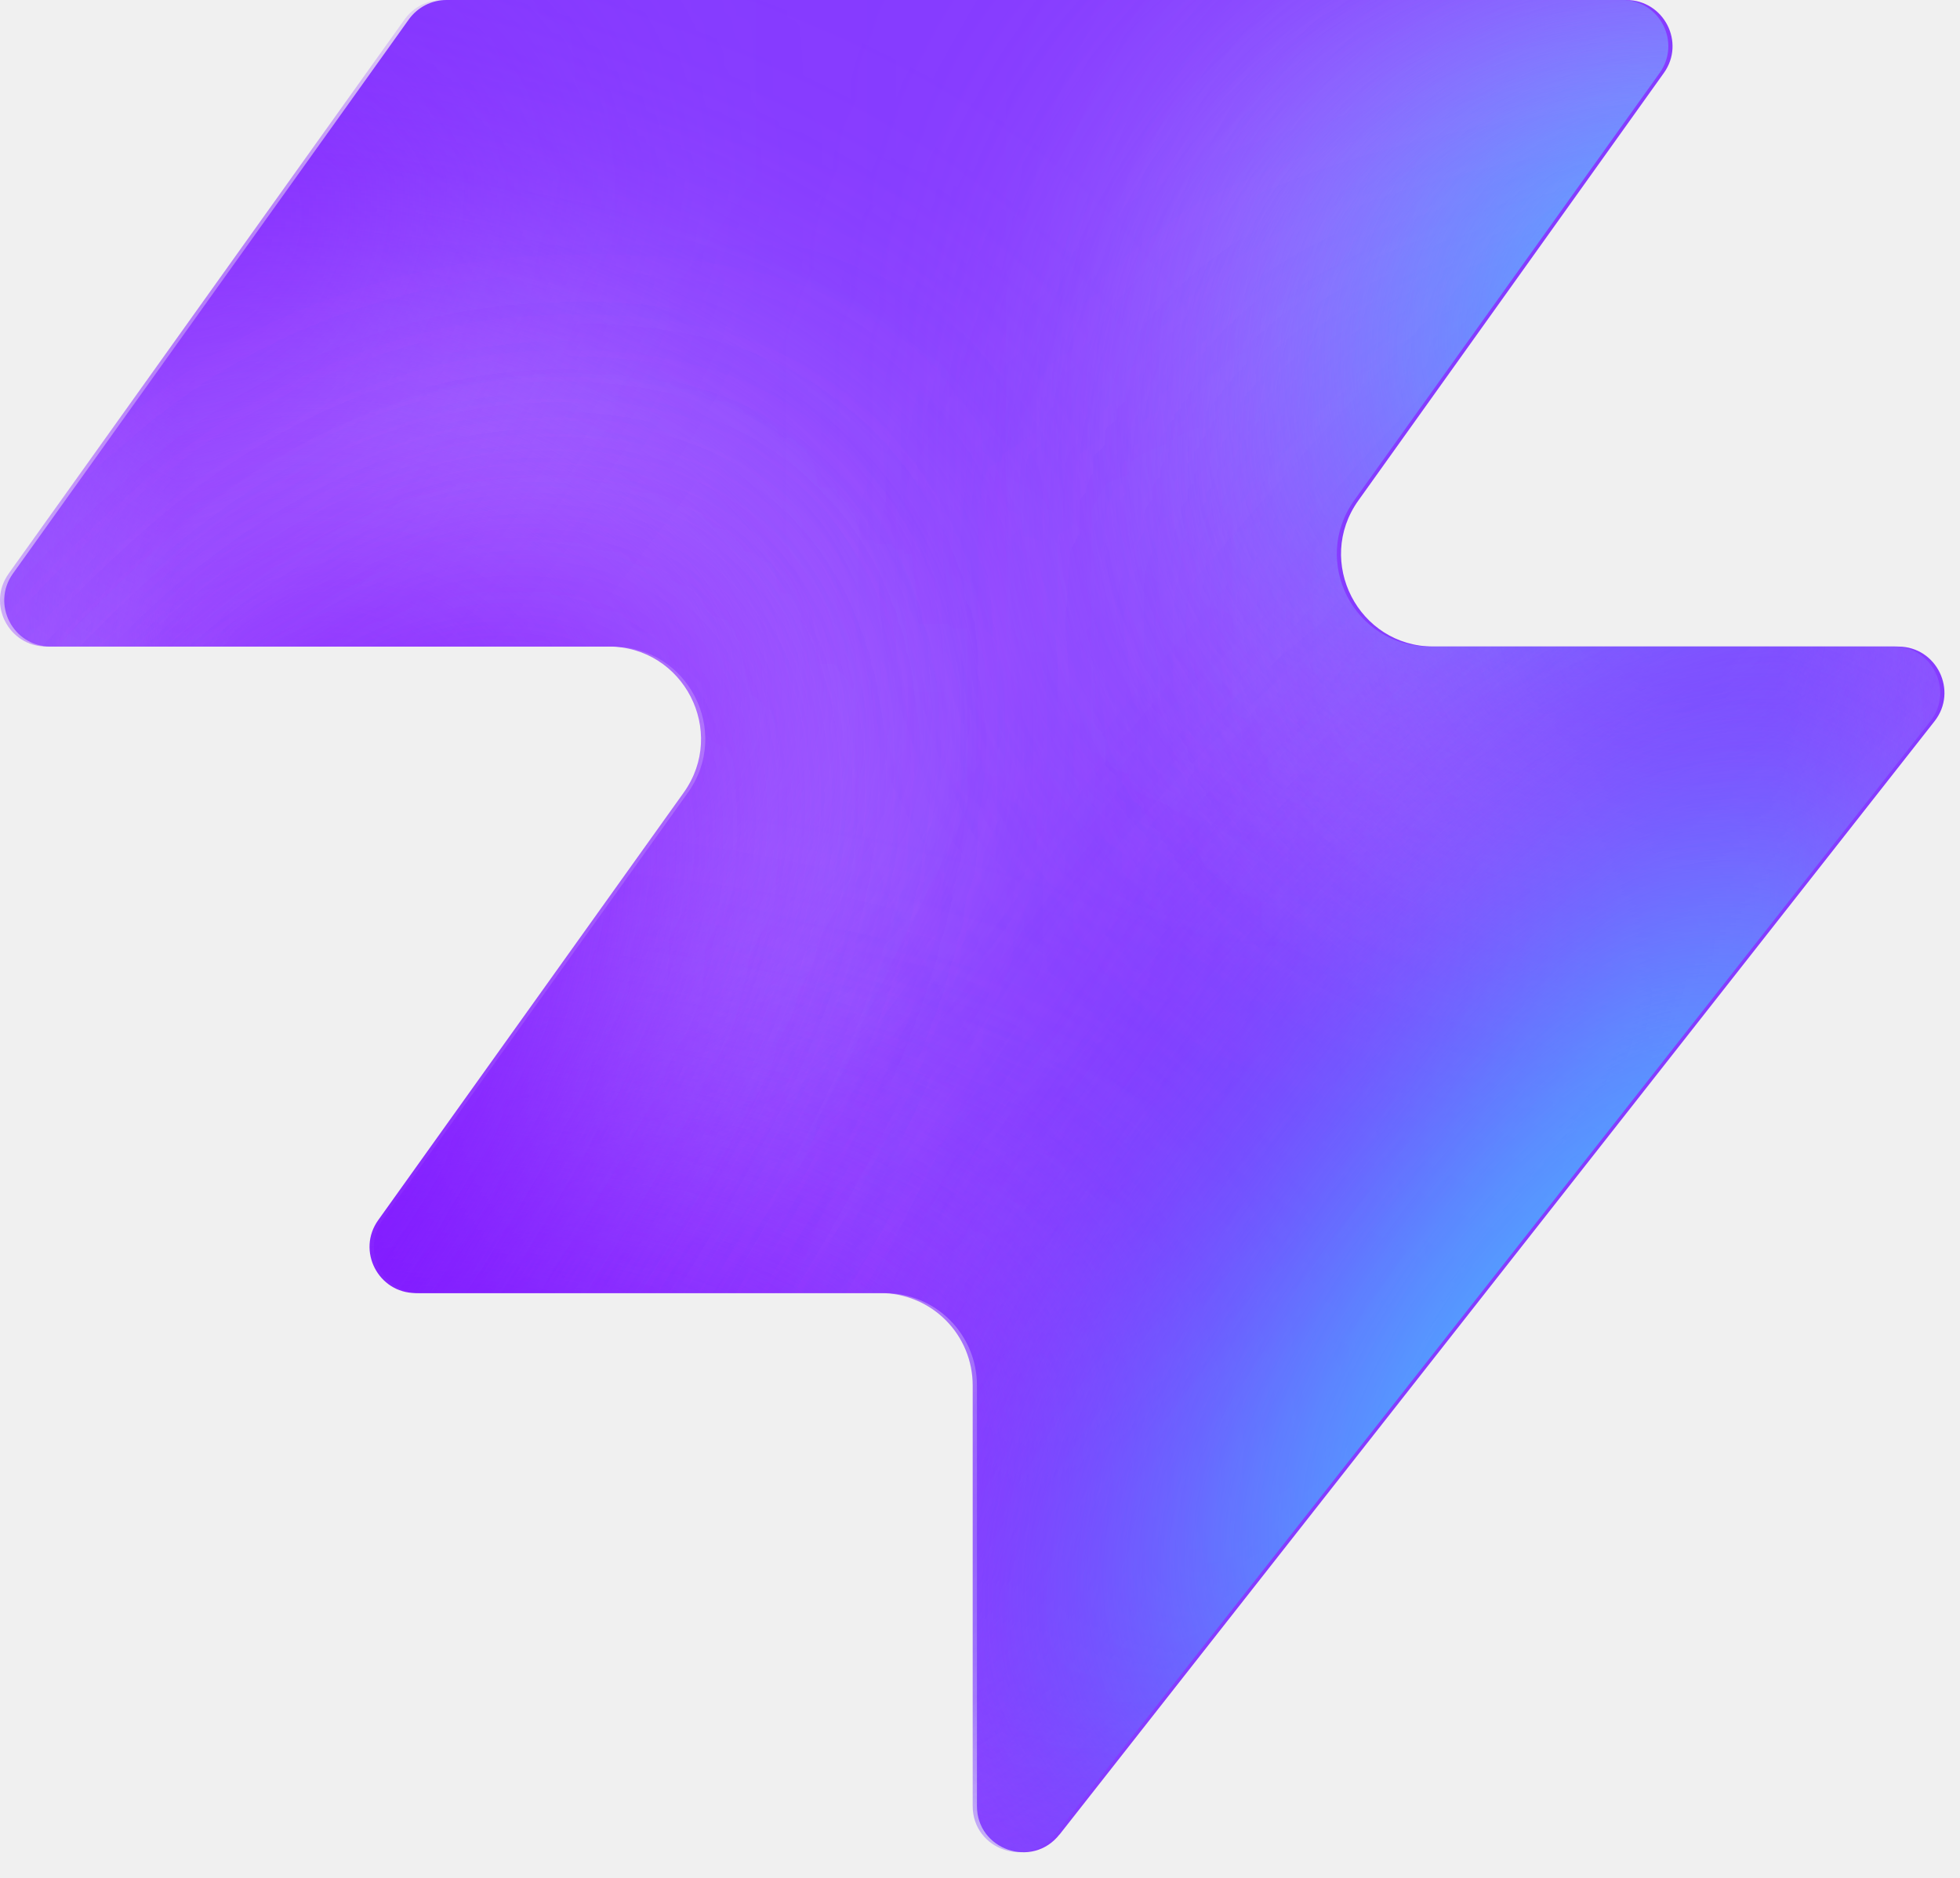
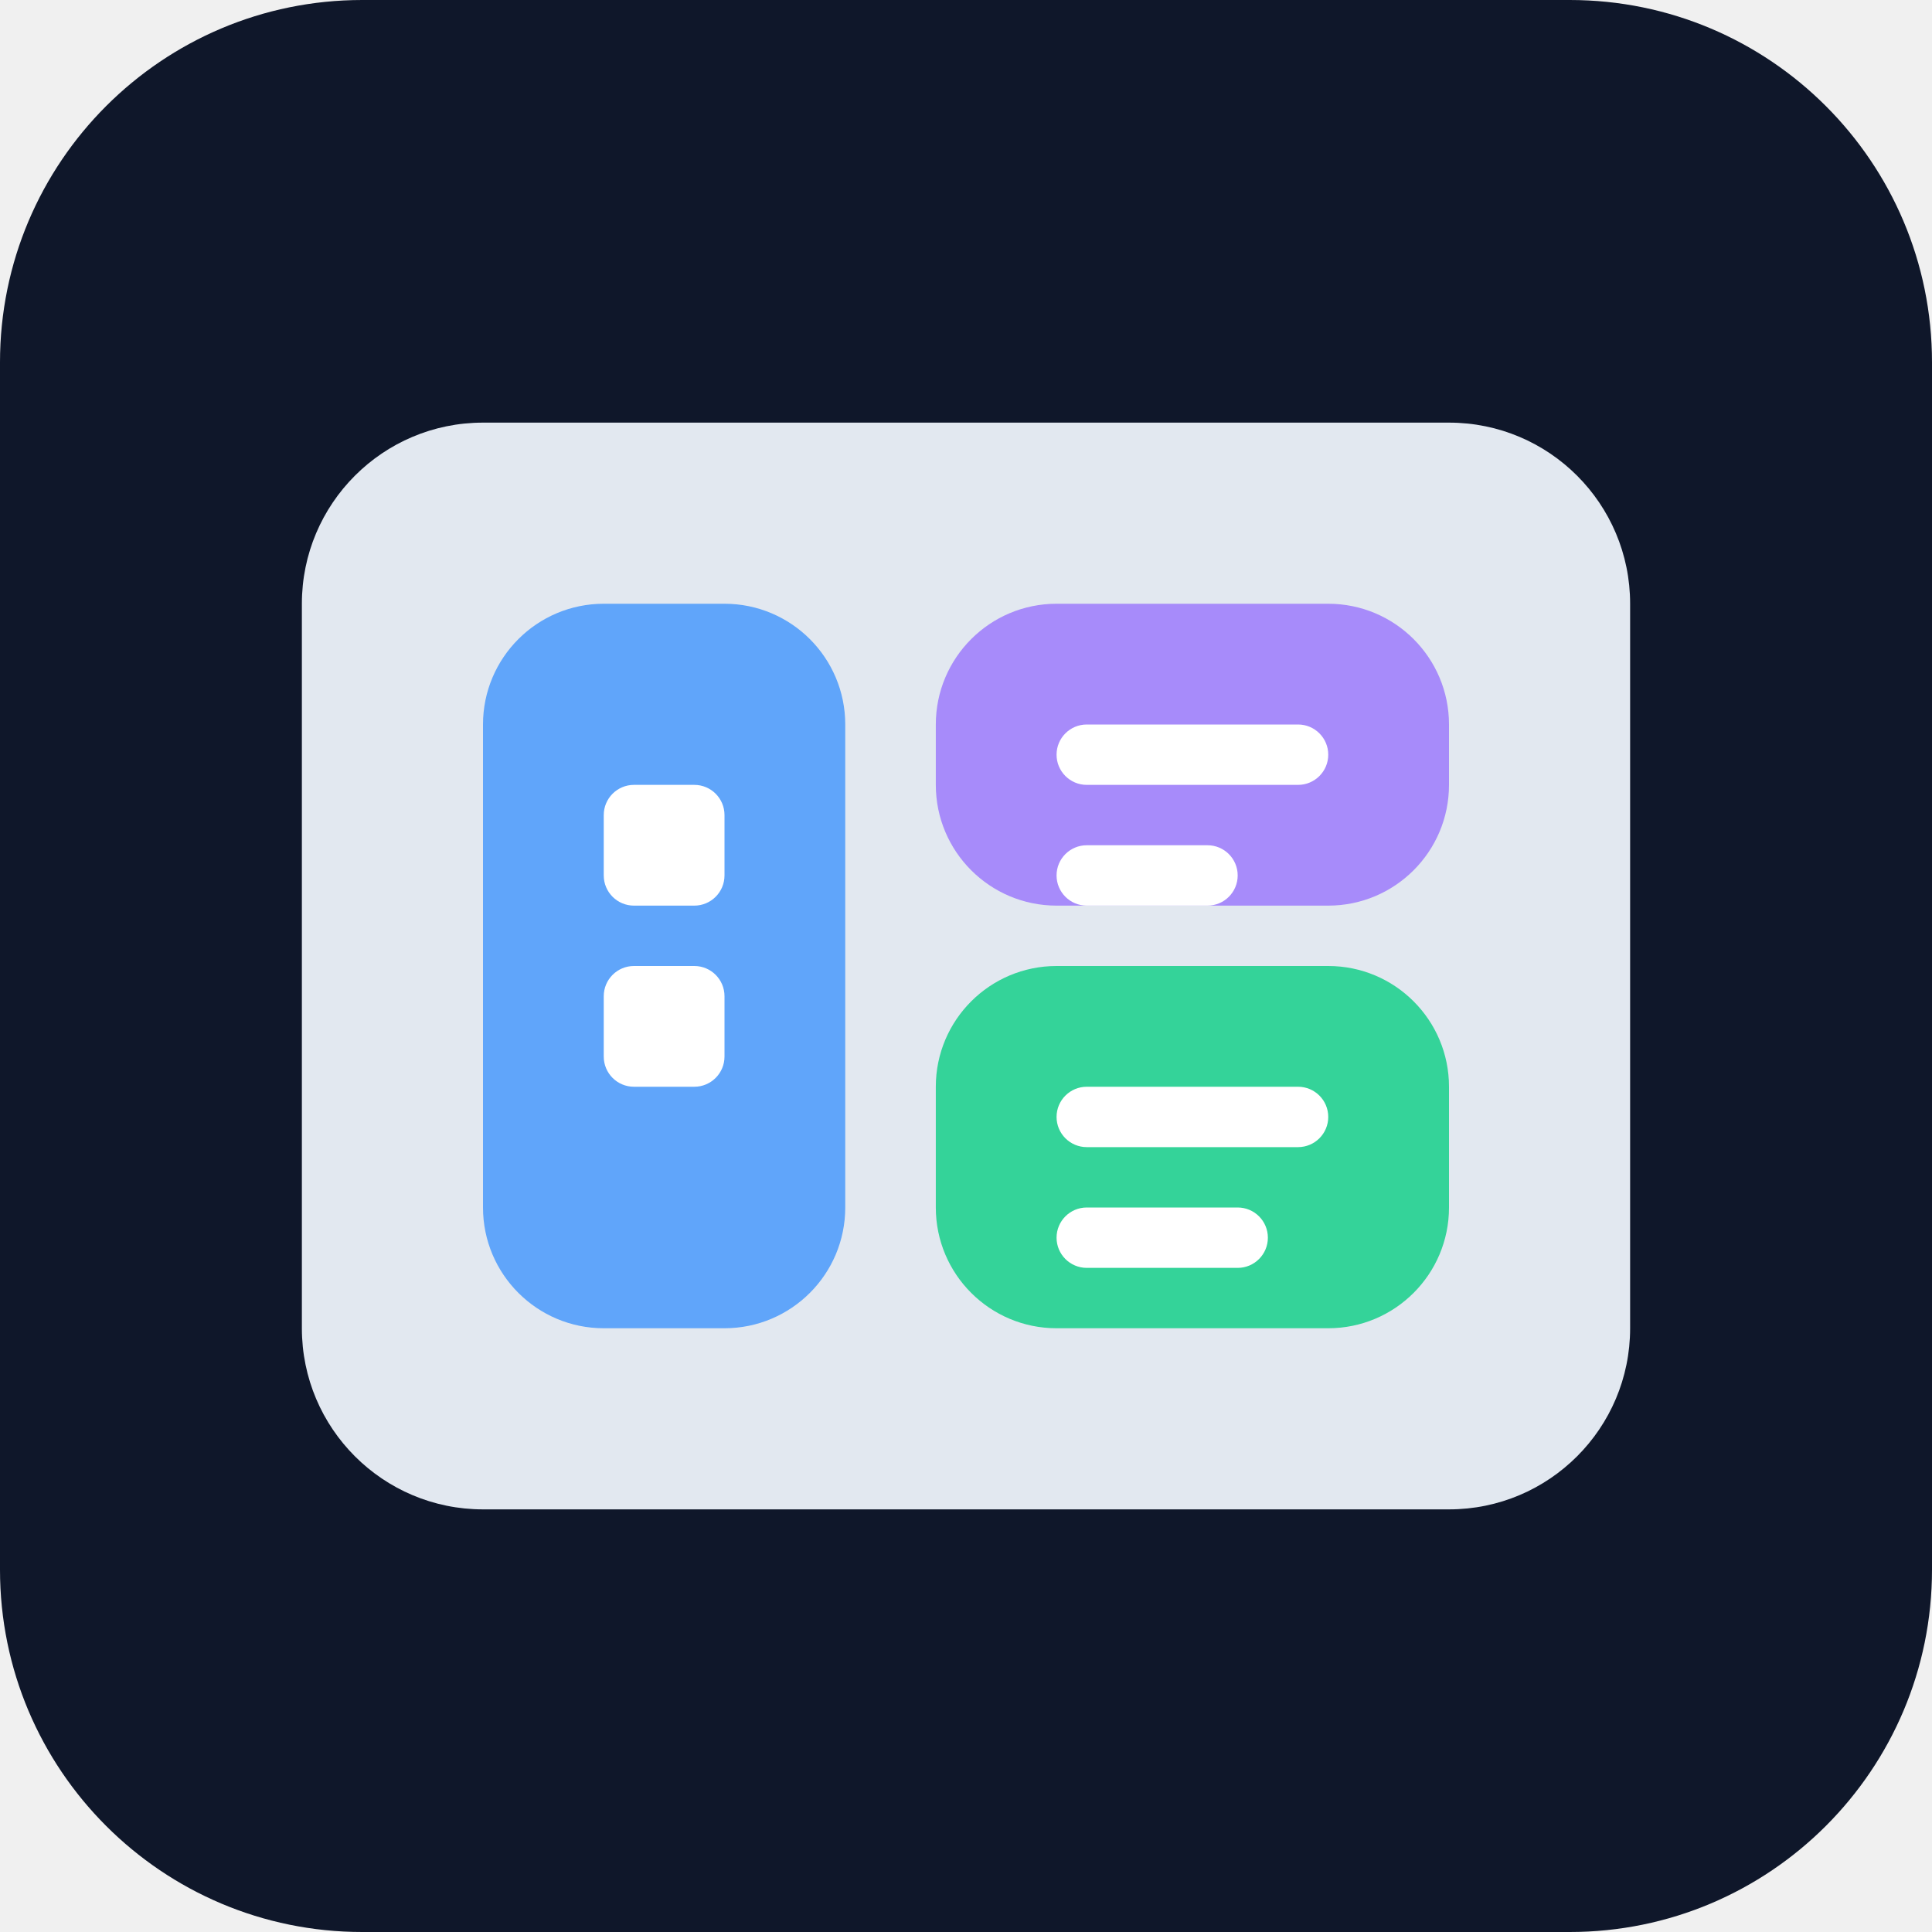
- <svg xmlns="http://www.w3.org/2000/svg" width="48" height="46" fill="none" viewBox="0 0 48 46">
-   <path fill="#863bff" d="M25.946 44.938c-.664.845-2.021.375-2.021-.698V33.937a2.26 2.26 0 0 0-2.262-2.262H10.287c-.92 0-1.456-1.04-.92-1.788l7.48-10.471c1.07-1.497 0-3.578-1.842-3.578H1.237c-.92 0-1.456-1.04-.92-1.788L10.013.474c.214-.297.556-.474.92-.474h28.894c.92 0 1.456 1.04.92 1.788l-7.48 10.471c-1.07 1.498 0 3.579 1.842 3.579h11.377c.943 0 1.473 1.088.89 1.83L25.947 44.94z" style="fill:#863bff;fill:color(display-p3 .525 .23 1);fill-opacity:1" />
-   <mask id="a" width="48" height="46" x="0" y="0" maskUnits="userSpaceOnUse" style="mask-type:alpha">
-     <path fill="#000" d="M25.842 44.938c-.664.844-2.021.375-2.021-.698V33.937a2.26 2.26 0 0 0-2.262-2.262H10.183c-.92 0-1.456-1.04-.92-1.788l7.48-10.471c1.07-1.498 0-3.579-1.842-3.579H1.133c-.92 0-1.456-1.04-.92-1.787L9.91.473c.214-.297.556-.474.92-.474h28.894c.92 0 1.456 1.04.92 1.788l-7.48 10.471c-1.07 1.498 0 3.578 1.842 3.578h11.377c.943 0 1.473 1.088.89 1.832L25.843 44.94z" style="fill:#000;fill-opacity:1" />
-   </mask>
-   <g mask="url(#a)">
-     <g filter="url(#b)">
-       <ellipse cx="5.508" cy="14.704" fill="#ede6ff" rx="5.508" ry="14.704" style="fill:#ede6ff;fill:color(display-p3 .927 .903 1);fill-opacity:1" transform="matrix(.00324 1 1 -.00324 -4.47 31.516)" />
-     </g>
-     <g filter="url(#c)">
-       <ellipse cx="10.399" cy="29.851" fill="#ede6ff" rx="10.399" ry="29.851" style="fill:#ede6ff;fill:color(display-p3 .927 .903 1);fill-opacity:1" transform="matrix(.00324 1 1 -.00324 -39.328 7.883)" />
-     </g>
-     <g filter="url(#d)">
-       <ellipse cx="5.508" cy="30.487" fill="#7e14ff" rx="5.508" ry="30.487" style="fill:#7e14ff;fill:color(display-p3 .492 .077 1);fill-opacity:1" transform="rotate(89.814 -25.913 -14.639)scale(1 -1)" />
-     </g>
-     <g filter="url(#e)">
-       <ellipse cx="5.508" cy="30.599" fill="#7e14ff" rx="5.508" ry="30.599" style="fill:#7e14ff;fill:color(display-p3 .492 .077 1);fill-opacity:1" transform="rotate(89.814 -32.644 -3.334)scale(1 -1)" />
-     </g>
-     <g filter="url(#f)">
-       <ellipse cx="5.508" cy="30.599" fill="#7e14ff" rx="5.508" ry="30.599" style="fill:#7e14ff;fill:color(display-p3 .492 .077 1);fill-opacity:1" transform="matrix(.00324 1 1 -.00324 -34.34 30.47)" />
-     </g>
-     <g filter="url(#g)">
-       <ellipse cx="14.072" cy="22.078" fill="#ede6ff" rx="14.072" ry="22.078" style="fill:#ede6ff;fill:color(display-p3 .927 .903 1);fill-opacity:1" transform="rotate(93.35 24.506 48.493)scale(-1 1)" />
-     </g>
-     <g filter="url(#h)">
-       <ellipse cx="3.47" cy="21.501" fill="#7e14ff" rx="3.47" ry="21.501" style="fill:#7e14ff;fill:color(display-p3 .492 .077 1);fill-opacity:1" transform="rotate(89.009 28.708 47.59)scale(-1 1)" />
-     </g>
-     <g filter="url(#i)">
-       <ellipse cx="3.47" cy="21.501" fill="#7e14ff" rx="3.47" ry="21.501" style="fill:#7e14ff;fill:color(display-p3 .492 .077 1);fill-opacity:1" transform="rotate(89.009 28.708 47.59)scale(-1 1)" />
-     </g>
-     <g filter="url(#j)">
-       <ellipse cx=".387" cy="8.972" fill="#7e14ff" rx="4.407" ry="29.108" style="fill:#7e14ff;fill:color(display-p3 .492 .077 1);fill-opacity:1" transform="rotate(39.51 .387 8.972)" />
-     </g>
-     <g filter="url(#k)">
-       <ellipse cx="47.523" cy="-6.092" fill="#7e14ff" rx="4.407" ry="29.108" style="fill:#7e14ff;fill:color(display-p3 .492 .077 1);fill-opacity:1" transform="rotate(37.892 47.523 -6.092)" />
-     </g>
-     <g filter="url(#l)">
-       <ellipse cx="41.412" cy="6.333" fill="#47bfff" rx="5.971" ry="9.665" style="fill:#47bfff;fill:color(display-p3 .28 .748 1);fill-opacity:1" transform="rotate(37.892 41.412 6.333)" />
-     </g>
-     <g filter="url(#m)">
-       <ellipse cx="-1.879" cy="38.332" fill="#7e14ff" rx="4.407" ry="29.108" style="fill:#7e14ff;fill:color(display-p3 .492 .077 1);fill-opacity:1" transform="rotate(37.892 -1.88 38.332)" />
-     </g>
-     <g filter="url(#n)">
-       <ellipse cx="-1.879" cy="38.332" fill="#7e14ff" rx="4.407" ry="29.108" style="fill:#7e14ff;fill:color(display-p3 .492 .077 1);fill-opacity:1" transform="rotate(37.892 -1.88 38.332)" />
-     </g>
-     <g filter="url(#o)">
-       <ellipse cx="35.651" cy="29.907" fill="#7e14ff" rx="4.407" ry="29.108" style="fill:#7e14ff;fill:color(display-p3 .492 .077 1);fill-opacity:1" transform="rotate(37.892 35.651 29.907)" />
-     </g>
-     <g filter="url(#p)">
-       <ellipse cx="38.418" cy="32.4" fill="#47bfff" rx="5.971" ry="15.297" style="fill:#47bfff;fill:color(display-p3 .28 .748 1);fill-opacity:1" transform="rotate(37.892 38.418 32.4)" />
-     </g>
-   </g>
-   <defs>
-     <filter id="b" width="60.045" height="41.654" x="-19.77" y="16.149" color-interpolation-filters="sRGB" filterUnits="userSpaceOnUse">
-       <feFlood flood-opacity="0" result="BackgroundImageFix" />
-       <feBlend in="SourceGraphic" in2="BackgroundImageFix" result="shape" />
-       <feGaussianBlur result="effect1_foregroundBlur_2002_17158" stdDeviation="7.659" />
-     </filter>
-     <filter id="c" width="90.34" height="51.437" x="-54.613" y="-7.533" color-interpolation-filters="sRGB" filterUnits="userSpaceOnUse">
-       <feFlood flood-opacity="0" result="BackgroundImageFix" />
-       <feBlend in="SourceGraphic" in2="BackgroundImageFix" result="shape" />
-       <feGaussianBlur result="effect1_foregroundBlur_2002_17158" stdDeviation="7.659" />
-     </filter>
-     <filter id="d" width="79.355" height="29.4" x="-49.64" y="2.03" color-interpolation-filters="sRGB" filterUnits="userSpaceOnUse">
-       <feFlood flood-opacity="0" result="BackgroundImageFix" />
-       <feBlend in="SourceGraphic" in2="BackgroundImageFix" result="shape" />
-       <feGaussianBlur result="effect1_foregroundBlur_2002_17158" stdDeviation="4.596" />
-     </filter>
-     <filter id="e" width="79.579" height="29.4" x="-45.045" y="20.029" color-interpolation-filters="sRGB" filterUnits="userSpaceOnUse">
-       <feFlood flood-opacity="0" result="BackgroundImageFix" />
-       <feBlend in="SourceGraphic" in2="BackgroundImageFix" result="shape" />
-       <feGaussianBlur result="effect1_foregroundBlur_2002_17158" stdDeviation="4.596" />
-     </filter>
-     <filter id="f" width="79.579" height="29.4" x="-43.513" y="21.178" color-interpolation-filters="sRGB" filterUnits="userSpaceOnUse">
-       <feFlood flood-opacity="0" result="BackgroundImageFix" />
-       <feBlend in="SourceGraphic" in2="BackgroundImageFix" result="shape" />
-       <feGaussianBlur result="effect1_foregroundBlur_2002_17158" stdDeviation="4.596" />
-     </filter>
-     <filter id="g" width="74.749" height="58.852" x="15.756" y="-17.901" color-interpolation-filters="sRGB" filterUnits="userSpaceOnUse">
-       <feFlood flood-opacity="0" result="BackgroundImageFix" />
-       <feBlend in="SourceGraphic" in2="BackgroundImageFix" result="shape" />
-       <feGaussianBlur result="effect1_foregroundBlur_2002_17158" stdDeviation="7.659" />
-     </filter>
-     <filter id="h" width="61.377" height="25.362" x="23.548" y="2.284" color-interpolation-filters="sRGB" filterUnits="userSpaceOnUse">
-       <feFlood flood-opacity="0" result="BackgroundImageFix" />
-       <feBlend in="SourceGraphic" in2="BackgroundImageFix" result="shape" />
-       <feGaussianBlur result="effect1_foregroundBlur_2002_17158" stdDeviation="4.596" />
-     </filter>
-     <filter id="i" width="61.377" height="25.362" x="23.548" y="2.284" color-interpolation-filters="sRGB" filterUnits="userSpaceOnUse">
-       <feFlood flood-opacity="0" result="BackgroundImageFix" />
-       <feBlend in="SourceGraphic" in2="BackgroundImageFix" result="shape" />
-       <feGaussianBlur result="effect1_foregroundBlur_2002_17158" stdDeviation="4.596" />
-     </filter>
-     <filter id="j" width="56.045" height="63.649" x="-27.636" y="-22.853" color-interpolation-filters="sRGB" filterUnits="userSpaceOnUse">
-       <feFlood flood-opacity="0" result="BackgroundImageFix" />
-       <feBlend in="SourceGraphic" in2="BackgroundImageFix" result="shape" />
-       <feGaussianBlur result="effect1_foregroundBlur_2002_17158" stdDeviation="4.596" />
-     </filter>
-     <filter id="k" width="54.814" height="64.646" x="20.116" y="-38.415" color-interpolation-filters="sRGB" filterUnits="userSpaceOnUse">
-       <feFlood flood-opacity="0" result="BackgroundImageFix" />
-       <feBlend in="SourceGraphic" in2="BackgroundImageFix" result="shape" />
-       <feGaussianBlur result="effect1_foregroundBlur_2002_17158" stdDeviation="4.596" />
-     </filter>
-     <filter id="l" width="33.541" height="35.313" x="24.641" y="-11.323" color-interpolation-filters="sRGB" filterUnits="userSpaceOnUse">
-       <feFlood flood-opacity="0" result="BackgroundImageFix" />
-       <feBlend in="SourceGraphic" in2="BackgroundImageFix" result="shape" />
-       <feGaussianBlur result="effect1_foregroundBlur_2002_17158" stdDeviation="4.596" />
-     </filter>
-     <filter id="m" width="54.814" height="64.646" x="-29.286" y="6.009" color-interpolation-filters="sRGB" filterUnits="userSpaceOnUse">
-       <feFlood flood-opacity="0" result="BackgroundImageFix" />
-       <feBlend in="SourceGraphic" in2="BackgroundImageFix" result="shape" />
-       <feGaussianBlur result="effect1_foregroundBlur_2002_17158" stdDeviation="4.596" />
-     </filter>
-     <filter id="n" width="54.814" height="64.646" x="-29.286" y="6.009" color-interpolation-filters="sRGB" filterUnits="userSpaceOnUse">
-       <feFlood flood-opacity="0" result="BackgroundImageFix" />
-       <feBlend in="SourceGraphic" in2="BackgroundImageFix" result="shape" />
-       <feGaussianBlur result="effect1_foregroundBlur_2002_17158" stdDeviation="4.596" />
-     </filter>
-     <filter id="o" width="54.814" height="64.646" x="8.244" y="-2.416" color-interpolation-filters="sRGB" filterUnits="userSpaceOnUse">
-       <feFlood flood-opacity="0" result="BackgroundImageFix" />
-       <feBlend in="SourceGraphic" in2="BackgroundImageFix" result="shape" />
-       <feGaussianBlur result="effect1_foregroundBlur_2002_17158" stdDeviation="4.596" />
-     </filter>
-     <filter id="p" width="39.409" height="43.623" x="18.713" y="10.588" color-interpolation-filters="sRGB" filterUnits="userSpaceOnUse">
-       <feFlood flood-opacity="0" result="BackgroundImageFix" />
-       <feBlend in="SourceGraphic" in2="BackgroundImageFix" result="shape" />
-       <feGaussianBlur result="effect1_foregroundBlur_2002_17158" stdDeviation="4.596" />
-     </filter>
-   </defs>
+ <svg xmlns="http://www.w3.org/2000/svg" viewBox="0 0 64 64" role="img" aria-label="Project Board favicon">
+   <rect width="64" height="64" rx="12" fill="#0f172a" />
+   <rect x="10" y="14" width="44" height="36" rx="6" fill="#e2e8f0" />
+   <rect x="16" y="20" width="12" height="24" rx="4" fill="#60a5fa" />
+   <rect x="31" y="20" width="17" height="10" rx="4" fill="#a78bfa" />
+   <rect x="31" y="32" width="17" height="12" rx="4" fill="#34d399" />
+   <rect x="20" y="26" width="4" height="4" rx="1" fill="#ffffff" />
+   <rect x="20" y="32" width="4" height="4" rx="1" fill="#ffffff" />
+   <rect x="35" y="24" width="9" height="2" rx="1" fill="#ffffff" />
+   <rect x="35" y="28" width="6" height="2" rx="1" fill="#ffffff" />
+   <rect x="35" y="36" width="9" height="2" rx="1" fill="#ffffff" />
+   <rect x="35" y="40" width="7" height="2" rx="1" fill="#ffffff" />
</svg>
